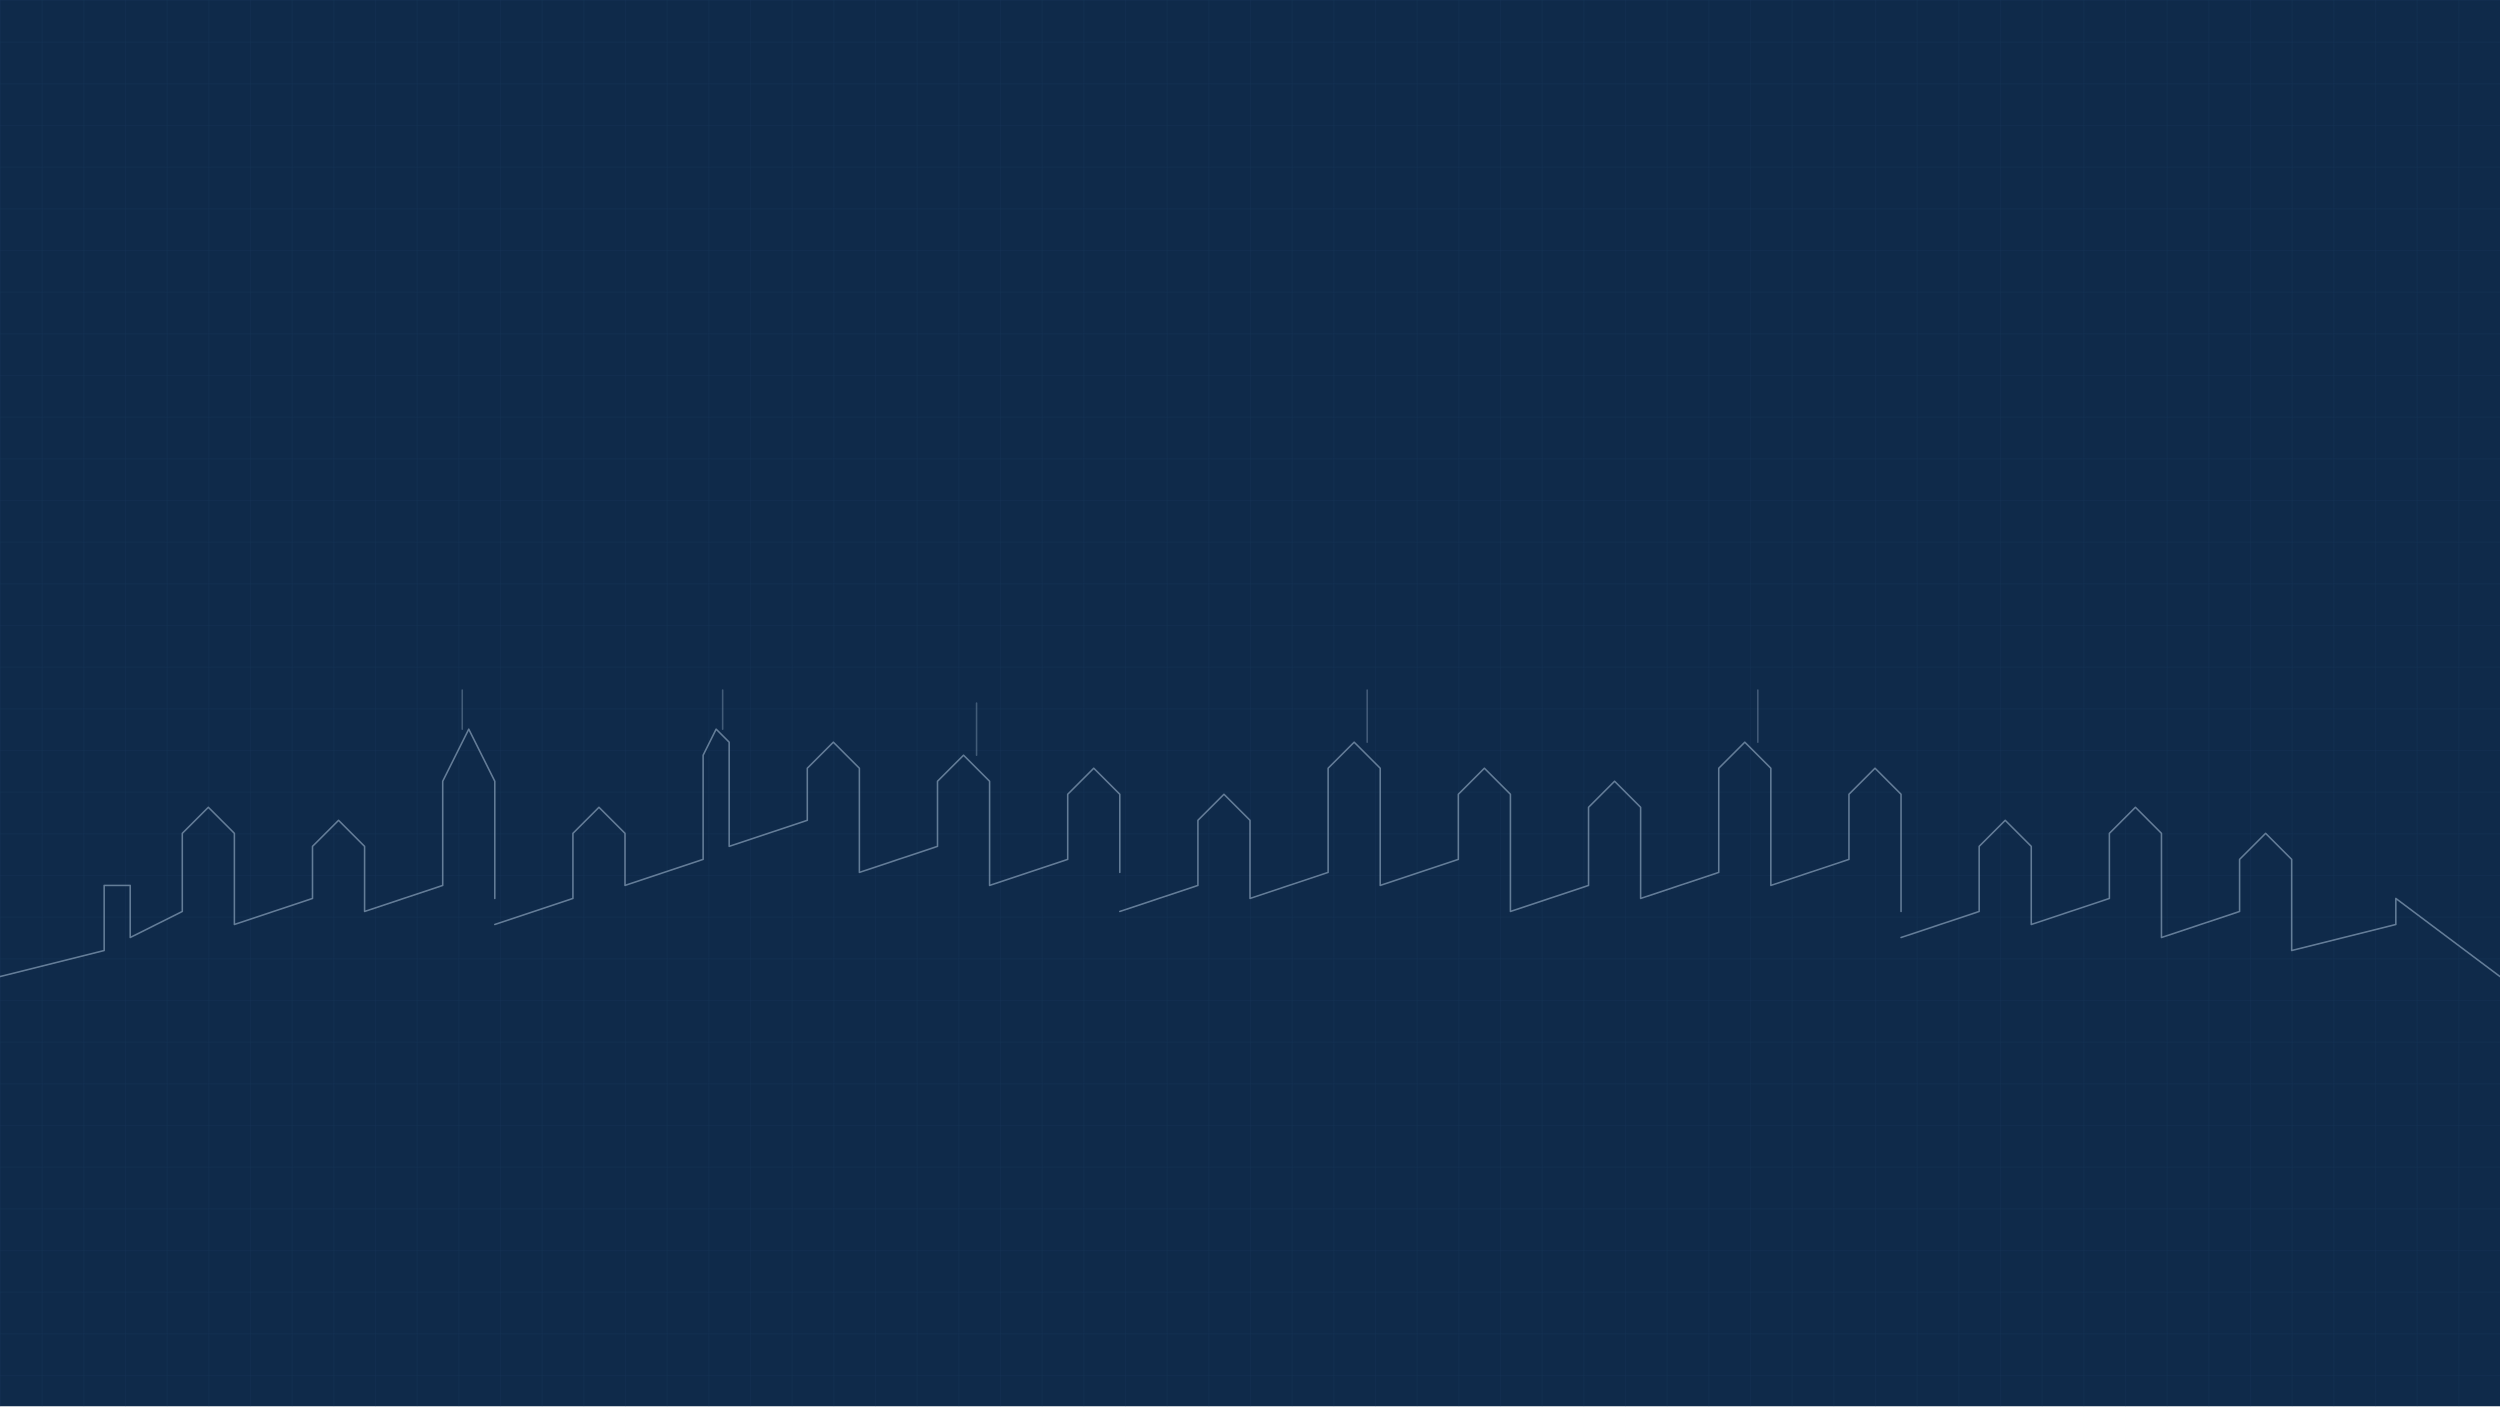
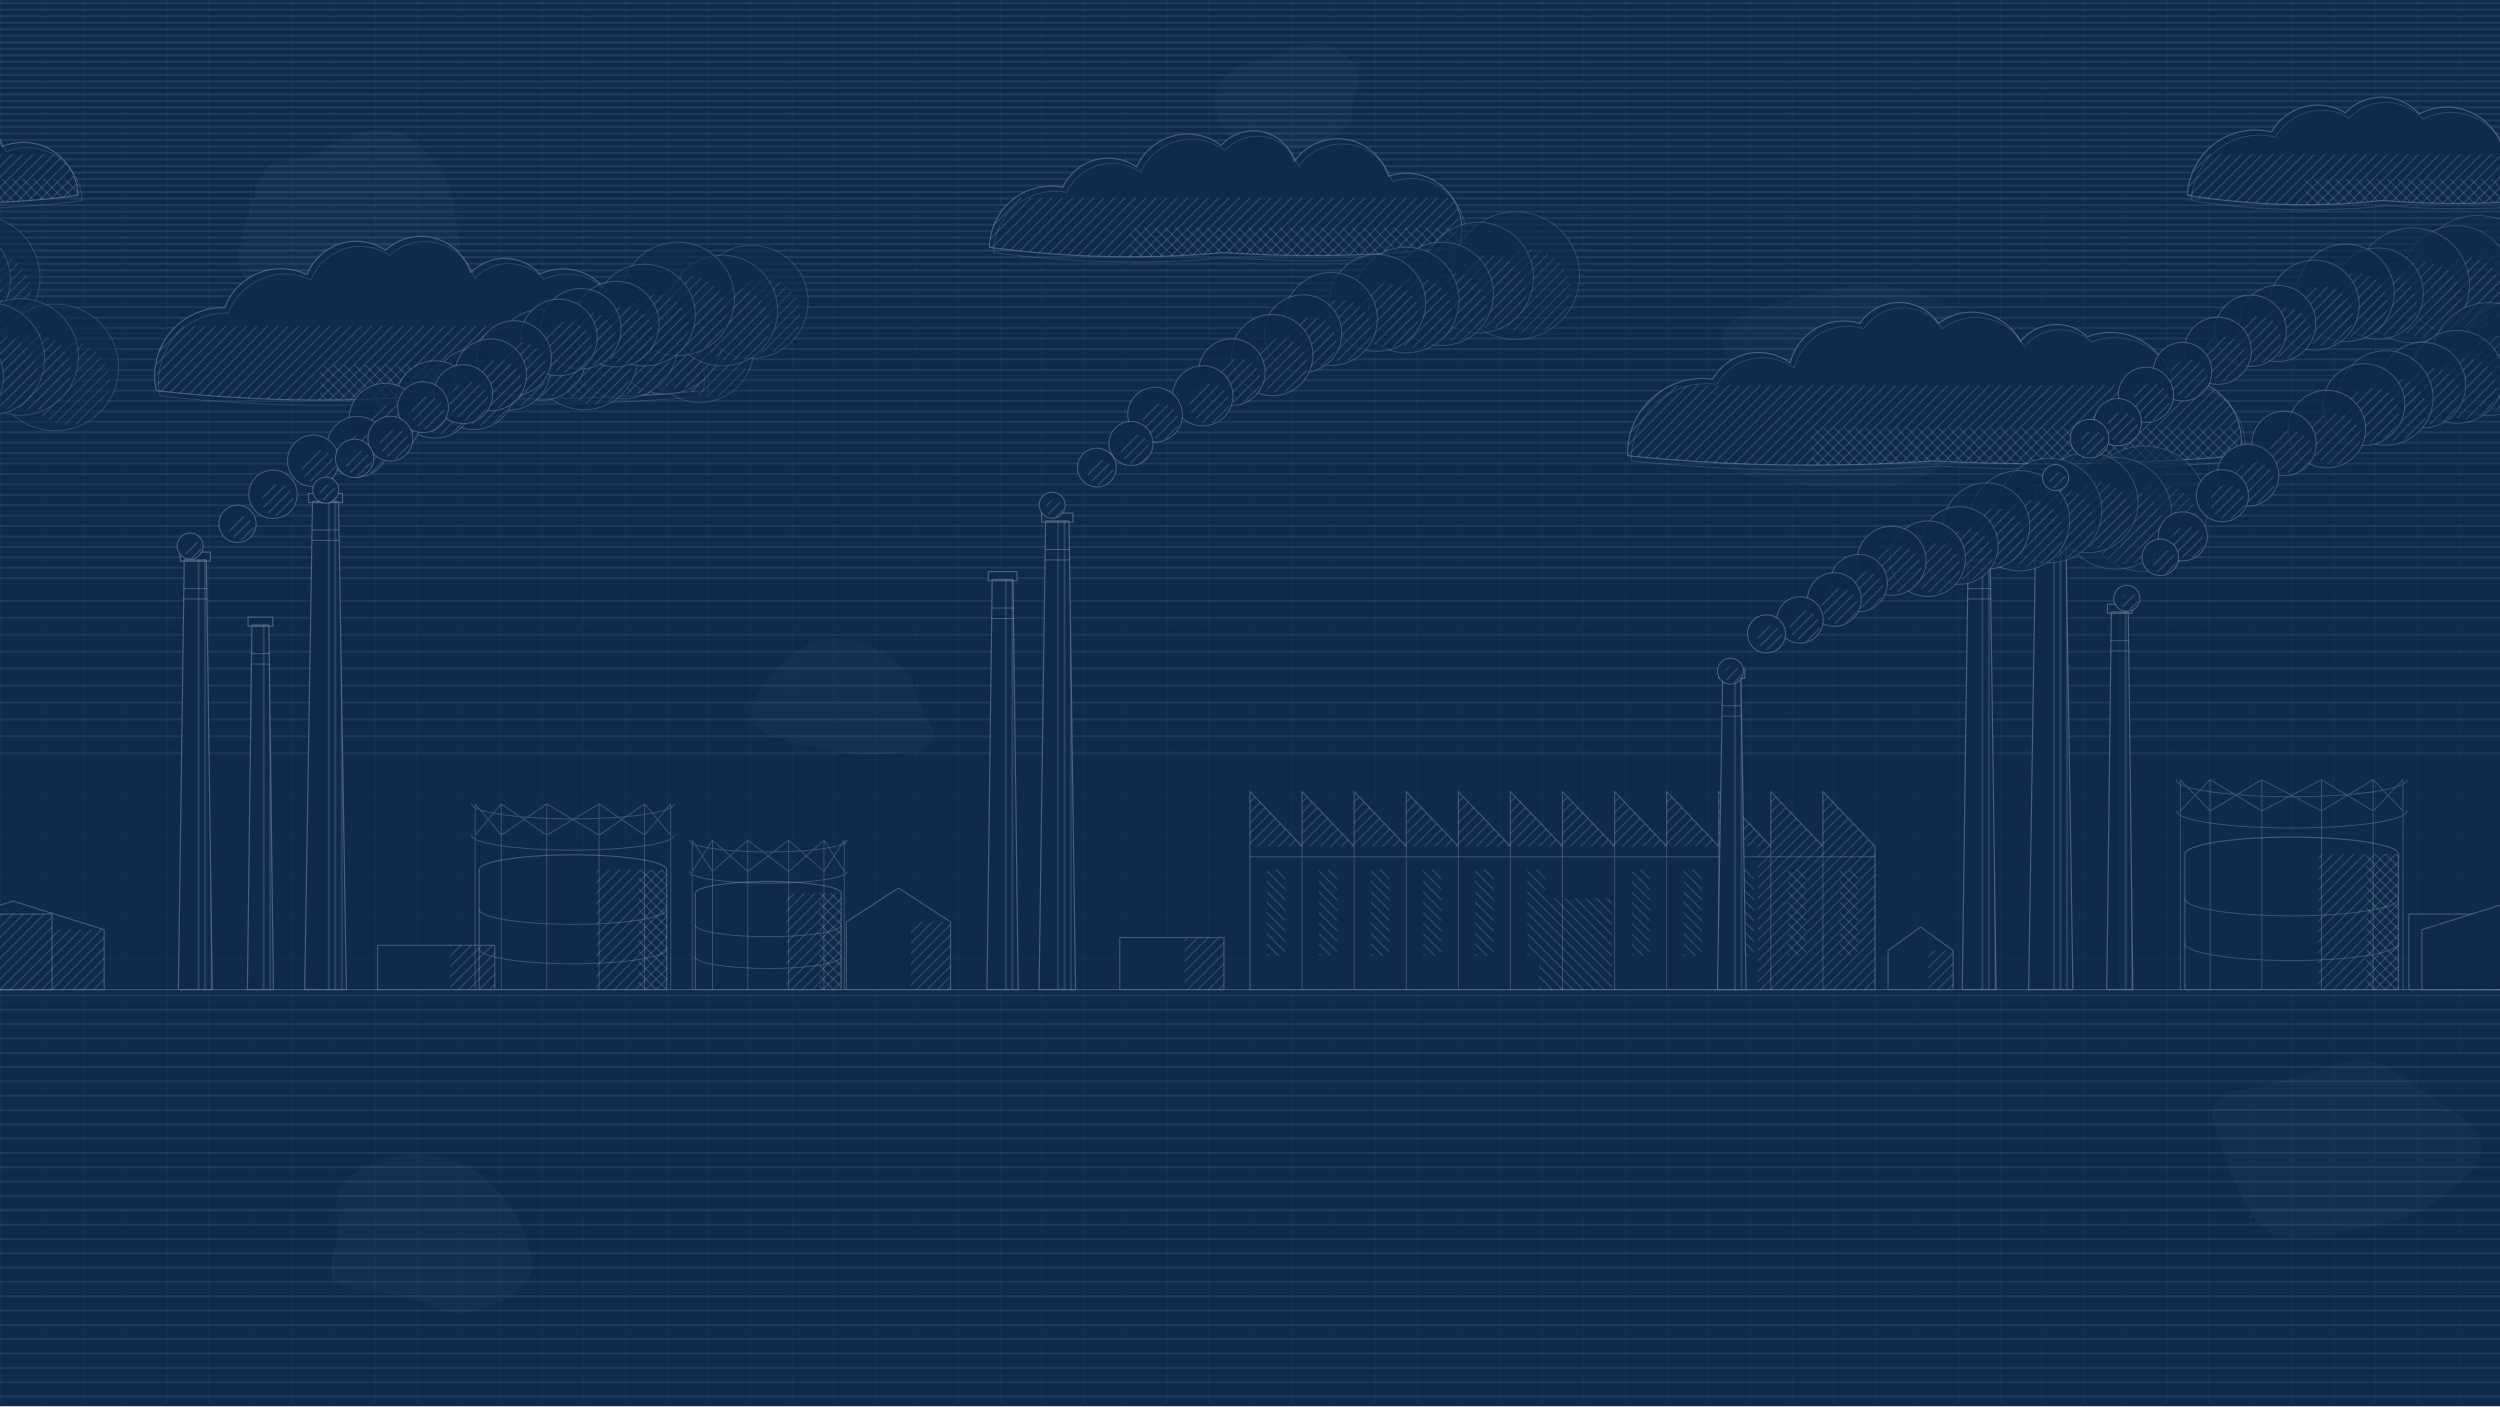
- <svg xmlns="http://www.w3.org/2000/svg" width="1920" height="1080" viewBox="0 0 1920 1080">
+ <svg xmlns="http://www.w3.org/2000/svg" width="1920" height="1080" viewBox="0 0 1920 1080" stroke-linecap="round" stroke-linejoin="round">
  <defs>
-     <pattern id="hatch-el-far" width="8" height="8" patternUnits="userSpaceOnUse" patternTransform="rotate(45)">
-       <line x1="0" y1="0" x2="0" y2="8" stroke="#9DB4CC" stroke-width="0.6" opacity="0.5" />
-     </pattern>
+     <pattern id="fgrid" width="32" height="32" patternUnits="userSpaceOnUse">
+       <path d="M32,0 L0,0 L0,32" fill="none" stroke="#1C3F66" stroke-width="1" />
+     </pattern>
+     <pattern id="fs1" width="8" height="5" patternUnits="userSpaceOnUse">
+       <path d="M-1,2.5 L9,2.5" stroke="#9DB4CC" stroke-width="0.75" fill="none" stroke-linecap="round" />
+     </pattern>
+     <pattern id="fs2" width="8" height="8" patternUnits="userSpaceOnUse">
+       <path d="M-1,4 L9,4" stroke="#9DB4CC" stroke-width="0.75" fill="none" stroke-linecap="round" />
+     </pattern>
+     <pattern id="fs3" width="8" height="13" patternUnits="userSpaceOnUse">
+       <path d="M-1,6.5 L9,6.5" stroke="#9DB4CC" stroke-width="0.75" fill="none" stroke-linecap="round" />
+     </pattern>
+     <pattern id="fd" width="8" height="8" patternUnits="userSpaceOnUse">
+       <path d="M-12,12 L4,-4 M-4,12 L12,-4 M4,12 L20,-4" stroke="#9DB4CC" stroke-width="0.75" fill="none" stroke-linecap="round" />
+     </pattern>
+     <pattern id="fb" width="8" height="8" patternUnits="userSpaceOnUse">
+       <path d="M-12,-4 L4,12 M-4,-4 L12,12 M4,-4 L20,12" stroke="#9DB4CC" stroke-width="0.75" fill="none" stroke-linecap="round" />
+     </pattern>
+     <pattern id="fdd" width="5" height="5" patternUnits="userSpaceOnUse">
+       <path d="M-7.5,7.5 L2.5,-2.5 M-2.5,7.5 L7.5,-2.5 M2.5,7.5 L12.5,-2.5" stroke="#9DB4CC" stroke-width="0.75" fill="none" stroke-linecap="round" />
+     </pattern>
+     <pattern id="fv" width="5" height="8" patternUnits="userSpaceOnUse">
+       <path d="M2.5,-1 L2.5,9" stroke="#9DB4CC" stroke-width="0.75" fill="none" stroke-linecap="round" />
+     </pattern>
+     <pattern id="fgr" width="16" height="11" patternUnits="userSpaceOnUse">
+       <path d="M-1,5.5 L17,5.5" stroke="#9DB4CC" stroke-width="0.75" fill="none" stroke-linecap="round" />
+     </pattern>
+     <path id="cl0" d="M120,300 A52.4,52.4 0 0 1 172.6,236.3 A46.1,46.1 0 0 1 235.8,211 A40.5,40.5 0 0 1 296.1,192.2 A40.1,40.1 0 0 1 361.5,209.4 A36.6,36.6 0 0 1 414.8,210.5 A40.8,40.8 0 0 1 473.1,249.8 A46.2,46.2 0 0 1 540,300 Q435,310 330,304 Q225,312 120,300 Z" />
+     <clipPath id="clp0">
+       <use href="#cl0" />
+     </clipPath>
+     <path id="cl1" d="M760,190 A47.3,47.3 0 0 1 816.3,143.8 A38.4,38.4 0 0 1 873,128.3 A42.7,42.7 0 0 1 937.9,111.7 A32.9,32.9 0 0 1 994.1,124 A40.6,40.6 0 0 1 1066.3,135.4 A42.4,42.4 0 0 1 1120,190 Q1030,200 940,194 Q850,202 760,190 Z" />
+     <clipPath id="clp1">
+       <use href="#cl1" />
+     </clipPath>
+     <path id="cl2" d="M1250,350 A57.6,57.6 0 0 1 1315.3,291.2 A40.7,40.7 0 0 1 1374.9,278.8 A42.3,42.3 0 0 1 1428.4,248.4 A36.3,36.3 0 0 1 1488.7,248.5 A42.1,42.1 0 0 1 1551.7,262.3 A35.4,35.4 0 0 1 1603.2,258.6 A48.9,48.9 0 0 1 1667.7,290.5 A48.5,48.5 0 0 1 1720,350 Q1602.5,360 1485,354 Q1367.5,362 1250,350 Z" />
+     <clipPath id="clp2">
+       <use href="#cl2" />
+     </clipPath>
+     <path id="cl3" d="M1680,150 A52.3,52.3 0 0 1 1744.6,101.3 A40.8,40.8 0 0 1 1801.2,86.6 A38.8,38.8 0 0 1 1858.1,87.5 A45.1,45.1 0 0 1 1921.7,112.6 A42.1,42.1 0 0 1 1980,150 Q1905,160 1830,154 Q1755,162 1680,150 Z" />
+     <clipPath id="clp3">
+       <use href="#cl3" />
+     </clipPath>
  </defs>
  <rect width="1920" height="1080" fill="#0F2A4A" />
-   <rect width="1920" height="1080" fill="url(#grid-el-far)" opacity="0.5">
-     <defs>
-       <pattern id="grid-el-far" width="32" height="32" patternUnits="userSpaceOnUse">
-         <path d="M 32 0 L 0 0 L 0 32" fill="none" stroke="#1C3F66" stroke-width="0.5" />
-       </pattern>
-     </defs>
-   </rect>
-   <g stroke="#9DB4CC" fill="none" opacity="0.6" stroke-width="1.2" stroke-linecap="round" stroke-linejoin="round">
-     <path d="M 0 750 L 80 730 L 80 680 L 100 680 L 100 720              L 140 700 L 140 640 L 160 620 L 180 640 L 180 710              L 240 690 L 240 650 L 260 630 L 280 650 L 280 700              L 340 680 L 340 600 L 350 580 L 360 560 L 370 580              L 380 600 L 380 690" />
-     <path d="M 380 710 L 440 690 L 440 640 L 460 620 L 480 640 L 480 680              L 540 660 L 540 580 L 550 560 L 560 570 L 560 650              L 620 630 L 620 590 L 640 570 L 660 590 L 660 670              L 720 650 L 720 600 L 740 580 L 760 600 L 760 680              L 820 660 L 820 610 L 840 590 L 860 610 L 860 670" />
-     <path d="M 860 700 L 920 680 L 920 630 L 940 610 L 960 630 L 960 690              L 1020 670 L 1020 590 L 1040 570 L 1060 590 L 1060 680              L 1120 660 L 1120 610 L 1140 590 L 1160 610 L 1160 700              L 1220 680 L 1220 620 L 1240 600 L 1260 620 L 1260 690              L 1320 670 L 1320 590 L 1340 570 L 1360 590 L 1360 680              L 1420 660 L 1420 610 L 1440 590 L 1460 610 L 1460 700" />
-     <path d="M 1460 720 L 1520 700 L 1520 650 L 1540 630 L 1560 650              L 1560 710 L 1620 690 L 1620 640 L 1640 620 L 1660 640              L 1660 720 L 1720 700 L 1720 660 L 1740 640 L 1760 660              L 1760 730 L 1840 710 L 1840 690 L 1920 750" />
-     <line x1="355" y1="560" x2="355" y2="530" opacity="0.6" />
-     <line x1="555" y1="560" x2="555" y2="530" opacity="0.6" />
-     <line x1="750" y1="580" x2="750" y2="540" opacity="0.6" />
-     <line x1="1050" y1="570" x2="1050" y2="530" opacity="0.6" />
-     <line x1="1350" y1="570" x2="1350" y2="530" opacity="0.6" />
+   <rect width="1920" height="1080" fill="url(#fgrid)" opacity="0.45" />
+   <g id="T">
+     <path d="M346.7,149.5 Q350.9,170 352.7,188.8 Q354.5,207.7 321.8,221.6 Q289,235.4 262.7,234.1 Q236.5,232.7 207.5,223.9 Q178.6,215.1 183.7,192.6 Q188.8,170 195.7,147.3 Q202.6,124.5 215.2,124.5 Q227.8,124.5 262.5,107.6 Q297.1,90.7 319.8,109.8 Q342.5,128.9 346.7,149.5 Z M1042.6,66.3 Q1037.5,80 1038.2,89.1 Q1038.9,98.1 1022,105.9 Q1005,113.6 990.9,116.2 Q976.7,118.8 960.1,114.1 Q943.5,109.4 936.7,94.7 Q929.8,80 935.9,66.6 Q941.9,53.2 957,49.4 Q972.1,45.6 992.9,37.2 Q1013.8,28.8 1030.8,40.7 Q1047.8,52.5 1042.6,66.3 Z M1539.1,278.8 Q1536.1,300 1525.2,318.3 Q1514.3,336.6 1493.4,355.6 Q1472.5,374.6 1429.1,374.3 Q1385.7,373.9 1346.8,366.4 Q1307.8,359 1326.9,329.5 Q1346,300 1328.2,276 Q1310.5,251.9 1346.7,238.7 Q1382.8,225.6 1420.2,220.2 Q1457.5,214.7 1499.8,236.2 Q1542,257.7 1539.1,278.8 Z M701.6,527.1 Q704.7,540 714.6,557.1 Q724.4,574.2 695.9,577.6 Q667.3,580.9 650.1,578.3 Q632.9,575.6 607.1,569.9 Q581.3,564.1 578.3,552 Q575.2,540 588.7,523.1 Q602.2,506.2 617.4,497 Q632.5,487.8 649.9,491 Q667.3,494.1 682.9,504.2 Q698.6,514.3 701.6,527.1 Z M1890.2,857.8 Q1920.3,880 1891.6,905.7 Q1863,931.5 1839.6,937.6 Q1816.2,943.7 1784,948.6 Q1751.9,953.6 1739.4,943.8 Q1726.9,934 1716,907 Q1705.2,880 1699.7,861.1 Q1694.2,842.3 1728.3,835.7 Q1762.3,829.1 1788.1,819 Q1813.9,808.8 1837,822.2 Q1860,835.5 1890.2,857.8 Z M398.5,937.3 Q404.7,950 408.8,966.5 Q413,982.9 384.5,999.1 Q356,1015.3 332.9,1004.1 Q309.7,992.8 279.3,991.1 Q249,989.4 255.1,969.7 Q261.1,950 258.3,929.1 Q255.5,908.2 282.5,895.1 Q309.5,882 335,887.5 Q360.6,893 376.4,908.7 Q392.3,924.5 398.5,937.3 Z" fill="#1C3F66" opacity="0.3" />
+     <rect y="0" width="1920" height="230" fill="url(#fs1)" opacity="0.24" />
+     <rect y="230" width="1920" height="220" fill="url(#fs2)" opacity="0.22" />
+     <rect y="450" width="1920" height="130" fill="url(#fs3)" opacity="0.2" />
+     <use href="#cl0" fill="#0F2A4A" stroke="#9DB4CC" stroke-opacity="0.38" stroke-width="0.9" />
+     <use href="#cl0" fill="none" stroke="#9DB4CC" stroke-opacity="0.2" stroke-width="0.75" transform="translate(3,4)" />
+     <rect x="120" y="250.5" width="420" height="63.5" fill="url(#fd)" opacity="0.3" clip-path="url(#clp0)" />
+     <rect x="246" y="280.2" width="294" height="33.8" fill="url(#fb)" opacity="0.26" clip-path="url(#clp0)" />
+     <use href="#cl1" fill="#0F2A4A" stroke="#9DB4CC" stroke-opacity="0.38" stroke-width="0.9" />
+     <use href="#cl1" fill="none" stroke="#9DB4CC" stroke-opacity="0.2" stroke-width="0.75" transform="translate(3,4)" />
+     <rect x="760" y="151.8" width="360" height="52.2" fill="url(#fd)" opacity="0.3" clip-path="url(#clp1)" />
+     <rect x="868" y="174.7" width="252" height="29.3" fill="url(#fb)" opacity="0.26" clip-path="url(#clp1)" />
+     <use href="#cl2" fill="#0F2A4A" stroke="#9DB4CC" stroke-opacity="0.38" stroke-width="0.9" />
+     <use href="#cl2" fill="none" stroke="#9DB4CC" stroke-opacity="0.2" stroke-width="0.75" transform="translate(3,4)" />
+     <rect x="1250" y="296" width="470" height="68" fill="url(#fd)" opacity="0.3" clip-path="url(#clp2)" />
+     <rect x="1391" y="328.4" width="329" height="35.6" fill="url(#fb)" opacity="0.26" clip-path="url(#clp2)" />
+     <use href="#cl3" fill="#0F2A4A" stroke="#9DB4CC" stroke-opacity="0.38" stroke-width="0.9" />
+     <use href="#cl3" fill="none" stroke="#9DB4CC" stroke-opacity="0.2" stroke-width="0.75" transform="translate(3,4)" />
+     <rect x="1680" y="118.5" width="300" height="45.5" fill="url(#fd)" opacity="0.3" clip-path="url(#clp3)" />
+     <rect x="1770" y="137.4" width="210" height="26.6" fill="url(#fb)" opacity="0.26" clip-path="url(#clp3)" />
+     <rect y="760" width="1920" height="320" fill="url(#fgr)" opacity="0.22" />
+     <path d="M-10,760 L1930,760" stroke="#9DB4CC" stroke-opacity="0.3" stroke-width="0.9" fill="none" />
+     <path d="M-60,760 L-60,714 L10,692 L80,714 L80,760 Z M290,760 L290,726 L380,726 L380,730 L380,760 Z M650,760 L650,708 L690,682 L730,708 L730,760 Z M860,760 L860,720 L940,720 L940,724 L940,760 Z M1450,760 L1450,730 L1475,712 L1500,730 L1500,760 Z M1850,760 L1850,702 L1960,702 L1960,706 L1960,760 Z M960,760 L960,650 L960,608 L1000,650 L1000,608 L1040,650 L1040,608 L1080,650 L1080,608 L1120,650 L1120,608 L1160,650 L1160,608 L1200,650 L1200,608 L1240,650 L1240,608 L1280,650 L1280,608 L1320,650 L1320,608 L1360,650 L1360,608 L1400,650 L1400,608 L1440,650 L1440,760 Z M368,760 L368,668 A72,11.5 0 0 1 512,668 L512,760 Z M534,760 L534,686 A56,9 0 0 1 646,686 L646,760 Z M1678,760 L1678,656 A82,13.1 0 0 1 1842,656 L1842,760 Z" fill="#0F2A4A" stroke="#9DB4CC" stroke-opacity="0.34" stroke-width="0.9" />
+     <path d="M26.8,714 L80,714 L80,760 L26.8,760 Z M345.8,726 L380,726 L380,760 L345.8,760 Z M699.6,708 L730,708 L730,760 L699.6,760 Z M909.6,720 L940,720 L940,760 L909.6,760 Z M1481,730 L1500,730 L1500,760 L1481,760 Z M1918.2,702 L1960,702 L1960,760 L1918.2,760 Z M960,608 L1000,650 L960,650 Z M1000,608 L1040,650 L1000,650 Z M1040,608 L1080,650 L1040,650 Z M1080,608 L1120,650 L1080,650 Z M1120,608 L1160,650 L1120,650 Z M1160,608 L1200,650 L1160,650 Z M1200,608 L1240,650 L1200,650 Z M1240,608 L1280,650 L1240,650 Z M1280,608 L1320,650 L1280,650 Z M1320,608 L1360,650 L1320,650 Z M1360,608 L1400,650 L1360,650 Z M1400,608 L1440,650 L1400,650 Z M1350,650 L1440,650 L1440,760 L1350,760 Z M458,668 L512,668 L512,760 L458,760 Z M604,686 L646,686 L646,760 L604,760 Z M1780.5,656 L1842,656 L1842,760 L1780.5,760 Z" fill="url(#fd)" opacity="0.3" />
+     <path d="M973,668 L987,668 L987,734 L973,734 Z M1013,668 L1027,668 L1027,734 L1013,734 Z M1053,668 L1067,668 L1067,734 L1053,734 Z M1093,668 L1107,668 L1107,734 L1093,734 Z M1133,668 L1147,668 L1147,734 L1133,734 Z M1173,668 L1187,668 L1187,734 L1173,734 Z M1253,668 L1267,668 L1267,734 L1253,734 Z M1293,668 L1307,668 L1307,734 L1293,734 Z M1333,668 L1347,668 L1347,734 L1333,734 Z M1373,668 L1387,668 L1387,734 L1373,734 Z M1413,668 L1427,668 L1427,734 L1413,734 Z M1182,690 L1238,690 L1238,760 L1182,760 Z M490.4,668 L512,668 L512,760 L490.4,760 Z M629.2,686 L646,686 L646,760 L629.2,760 Z M1817.4,656 L1842,656 L1842,760 L1817.4,760 Z" fill="url(#fb)" opacity="0.3" />
+     <path d="M1000,650 L1000,760 M1040,650 L1040,760 M1080,650 L1080,760 M1120,650 L1120,760 M1160,650 L1160,760 M1200,650 L1200,760 M1240,650 L1240,760 M1280,650 L1280,760 M1320,650 L1320,760 M1360,650 L1360,760 M1400,650 L1400,760 M960,658 L1440,658 M368,698.4 A72,11.5 0 0 0 512,698.4 M368,728.7 A72,11.5 0 0 0 512,728.7 M515.1,617.4 L515.1,760 M495,617.4 L495,760 M460.1,617.4 L460.1,760 M419.9,617.4 L419.9,760 M385,617.4 L385,760 M364.9,617.4 L364.9,760 M362.2,617.4 A77.8,11.5 0 0 0 517.8,617.4 M362.2,641.4 A77.8,11.5 0 0 0 517.8,641.4 M515.1,617.4 L495,641.4 M495,617.4 L515.1,641.4 M495,617.4 L460.1,641.4 M460.1,617.4 L495,641.4 M460.1,617.4 L419.9,641.4 M419.9,617.4 L460.1,641.4 M419.9,617.4 L385,641.4 M385,617.4 L419.9,641.4 M385,617.4 L364.9,641.4 M364.9,617.4 L385,641.4 M534,710.4 A56,9 0 0 0 646,710.4 M534,734.8 A56,9 0 0 0 646,734.8 M648.4,645.3 L648.4,760 M632.8,645.3 L632.8,760 M605.7,645.3 L605.7,760 M574.3,645.3 L574.3,760 M547.2,645.3 L547.2,760 M531.6,645.3 L531.6,760 M529.5,645.3 A60.5,9 0 0 0 650.5,645.3 M529.5,669.3 A60.5,9 0 0 0 650.5,669.3 M648.4,645.3 L632.8,669.3 M632.8,645.3 L648.4,669.3 M632.8,645.3 L605.7,669.3 M605.7,645.3 L632.8,669.3 M605.7,645.3 L574.3,669.3 M574.3,645.3 L605.7,669.3 M574.3,645.3 L547.2,669.3 M547.2,645.3 L574.3,669.3 M547.2,645.3 L531.6,669.3 M531.6,645.3 L547.2,669.3 M1678,690.3 A82,13.1 0 0 0 1842,690.3 M1678,724.6 A82,13.1 0 0 0 1842,724.6 M1845.5,598.8 L1845.5,760 M1822.6,598.8 L1822.6,760 M1782.9,598.8 L1782.9,760 M1737.1,598.8 L1737.1,760 M1697.4,598.8 L1697.4,760 M1674.5,598.8 L1674.5,760 M1671.4,598.8 A88.6,13.1 0 0 0 1848.6,598.8 M1671.4,622.8 A88.6,13.1 0 0 0 1848.6,622.8 M1845.5,598.8 L1822.6,622.8 M1822.6,598.8 L1845.5,622.8 M1822.6,598.8 L1782.9,622.8 M1782.9,598.8 L1822.6,622.8 M1782.9,598.8 L1737.1,622.8 M1737.1,598.8 L1782.9,622.8 M1737.1,598.8 L1697.4,622.8 M1697.4,598.8 L1737.1,622.8 M1697.4,598.8 L1674.5,622.8 M1674.5,598.8 L1697.4,622.8" fill="none" stroke="#9DB4CC" stroke-opacity="0.3" stroke-width="0.75" />
+     <path d="M137,760 L141.5,430 L158.5,430 L163,760 Z M138.5,424 L161.5,424 L161.5,431 L138.5,431 Z M190,760 L193.5,480 L206.5,480 L210,760 Z M190.5,474 L209.5,474 L209.5,481 L190.5,481 Z M234,760 L240,385 L260,385 L266,760 Z M237,379 L263,379 L263,386 L237,386 Z M758,760 L762,445 L778,445 L782,760 Z M759,439 L781,439 L781,446 L759,446 Z M798,760 L803,400 L821,400 L826,760 Z M800,394 L824,394 L824,401 L800,401 Z M1319,760 L1323,520 L1337,520 L1341,760 Z M1320,514 L1340,514 L1340,521 L1320,521 Z M1507,760 L1511.5,430 L1528.5,430 L1533,760 Z M1508.5,424 L1531.5,424 L1531.5,431 L1508.5,431 Z M1558,760 L1564,372 L1586,372 L1592,760 Z M1561,366 L1589,366 L1589,373 L1561,373 Z M1618,760 L1621.5,470 L1634.5,470 L1638,760 Z M1618.5,464 L1637.5,464 L1637.5,471 L1618.5,471 Z" fill="#0F2A4A" stroke="#9DB4CC" stroke-opacity="0.4" stroke-width="0.9" />
+     <path d="M150,760 L150,430 L158.5,430 L163,760 Z M200,760 L200,480 L206.5,480 L210,760 Z M250,760 L250,385 L260,385 L266,760 Z M770,760 L770,445 L778,445 L782,760 Z M812,760 L812,400 L821,400 L826,760 Z M1330,760 L1330,520 L1337,520 L1341,760 Z M1520,760 L1520,430 L1528.5,430 L1533,760 Z M1575,760 L1575,372 L1586,372 L1592,760 Z M1628,760 L1628,470 L1634.5,470 L1638,760 Z" fill="url(#fv)" opacity="0.38" />
+     <path d="M141.2,452 L158.8,452 M141.1,460 L158.9,460 M193.2,502 L206.8,502 M193.1,510 L206.9,510 M239.6,407 L260.4,407 M239.5,415 L260.5,415 M761.7,467 L778.3,467 M761.6,475 L778.4,475 M802.7,422 L821.3,422 M802.6,430 L821.4,430 M1322.6,542 L1337.4,542 M1322.5,550 L1337.5,550 M1511.2,452 L1528.8,452 M1511.1,460 L1528.9,460 M1563.7,394 L1586.3,394 M1563.5,402 L1586.5,402 M1621.2,492 L1634.8,492 M1621.1,500 L1634.9,500" fill="none" stroke="#9DB4CC" stroke-opacity="0.35" stroke-width="0.75" />
+     <circle cx="537.5" cy="267.6" r="41.4" fill="#0F2A4A" fill-opacity="0.6" stroke="#9DB4CC" stroke-opacity="0.22" stroke-width="0.8" />
+     <circle cx="545.8" cy="277.9" r="27.3" fill="url(#fd)" opacity="0.22" />
+     <circle cx="511.3" cy="258.8" r="43.8" fill="#0F2A4A" fill-opacity="0.6" stroke="#9DB4CC" stroke-opacity="0.23" stroke-width="0.8" />
+     <circle cx="520.1" cy="269.8" r="28.9" fill="url(#fd)" opacity="0.23" />
+     <circle cx="478.3" cy="264" r="42.3" fill="#0F2A4A" fill-opacity="0.6" stroke="#9DB4CC" stroke-opacity="0.25" stroke-width="0.8" />
+     <circle cx="486.7" cy="274.6" r="27.9" fill="url(#fd)" opacity="0.24" />
+     <circle cx="448.6" cy="273.2" r="41.5" fill="#0F2A4A" fill-opacity="0.7" stroke="#9DB4CC" stroke-opacity="0.26" stroke-width="0.8" />
+     <circle cx="456.9" cy="283.6" r="27.4" fill="url(#fd)" opacity="0.25" />
+     <circle cx="415.8" cy="272.5" r="34.8" fill="#0F2A4A" fill-opacity="0.7" stroke="#9DB4CC" stroke-opacity="0.28" stroke-width="0.8" />
+     <circle cx="422.8" cy="281.2" r="23" fill="url(#fd)" opacity="0.26" />
+     <circle cx="391" cy="283.1" r="31.8" fill="#0F2A4A" fill-opacity="0.7" stroke="#9DB4CC" stroke-opacity="0.29" stroke-width="0.8" />
+     <circle cx="397.4" cy="291" r="21" fill="url(#fd)" opacity="0.27" />
+     <circle cx="363.9" cy="298.8" r="31.1" fill="#0F2A4A" fill-opacity="0.8" stroke="#9DB4CC" stroke-opacity="0.30" stroke-width="0.8" />
+     <circle cx="370.1" cy="306.5" r="20.5" fill="url(#fd)" opacity="0.28" />
+     <circle cx="333.9" cy="306.8" r="29.7" fill="#0F2A4A" fill-opacity="0.8" stroke="#9DB4CC" stroke-opacity="0.32" stroke-width="0.8" />
+     <circle cx="339.8" cy="314.2" r="19.6" fill="url(#fd)" opacity="0.28" />
+     <circle cx="295.7" cy="322" r="27.6" fill="#0F2A4A" fill-opacity="0.8" stroke="#9DB4CC" stroke-opacity="0.33" stroke-width="0.8" />
+     <circle cx="301.2" cy="328.9" r="18.2" fill="url(#fd)" opacity="0.29" />
+     <circle cx="274.4" cy="343.1" r="23.3" fill="#0F2A4A" fill-opacity="0.9" stroke="#9DB4CC" stroke-opacity="0.34" stroke-width="0.8" />
+     <circle cx="279.1" cy="348.9" r="15.4" fill="url(#fd)" opacity="0.30" />
+     <circle cx="240.6" cy="353.9" r="19.8" fill="#0F2A4A" fill-opacity="0.9" stroke="#9DB4CC" stroke-opacity="0.36" stroke-width="0.8" />
+     <circle cx="244.6" cy="358.9" r="13.1" fill="url(#fd)" opacity="0.31" />
+     <circle cx="209.7" cy="379.6" r="18.6" fill="#0F2A4A" fill-opacity="0.9" stroke="#9DB4CC" stroke-opacity="0.37" stroke-width="0.8" />
+     <circle cx="213.4" cy="384.2" r="12.2" fill="url(#fd)" opacity="0.32" />
+     <circle cx="182.4" cy="402.3" r="14.3" fill="#0F2A4A" fill-opacity="1" stroke="#9DB4CC" stroke-opacity="0.39" stroke-width="0.8" />
+     <circle cx="185.2" cy="405.8" r="9.4" fill="url(#fd)" opacity="0.33" />
+     <circle cx="146" cy="419.4" r="10" fill="#0F2A4A" fill-opacity="1" stroke="#9DB4CC" stroke-opacity="0.40" stroke-width="0.8" />
+     <circle cx="148" cy="421.9" r="6.6" fill="url(#fd)" opacity="0.34" />
+     <circle cx="577.2" cy="231.8" r="43.4" fill="#0F2A4A" fill-opacity="0.6" stroke="#9DB4CC" stroke-opacity="0.22" stroke-width="0.8" />
+     <circle cx="585.9" cy="242.7" r="28.7" fill="url(#fd)" opacity="0.22" />
+     <circle cx="554.7" cy="238.5" r="42.5" fill="#0F2A4A" fill-opacity="0.6" stroke="#9DB4CC" stroke-opacity="0.23" stroke-width="0.8" />
+     <circle cx="563.2" cy="249.1" r="28.1" fill="url(#fd)" opacity="0.23" />
+     <circle cx="520.5" cy="229.6" r="43.6" fill="#0F2A4A" fill-opacity="0.6" stroke="#9DB4CC" stroke-opacity="0.25" stroke-width="0.8" />
+     <circle cx="529.2" cy="240.6" r="28.8" fill="url(#fd)" opacity="0.24" />
+     <circle cx="495" cy="242" r="39" fill="#0F2A4A" fill-opacity="0.7" stroke="#9DB4CC" stroke-opacity="0.26" stroke-width="0.8" />
+     <circle cx="502.8" cy="251.7" r="25.7" fill="url(#fd)" opacity="0.25" />
+     <circle cx="473.2" cy="248.9" r="32.9" fill="#0F2A4A" fill-opacity="0.7" stroke="#9DB4CC" stroke-opacity="0.28" stroke-width="0.8" />
+     <circle cx="479.8" cy="257.2" r="21.7" fill="url(#fd)" opacity="0.26" />
+     <circle cx="446.1" cy="252.5" r="30.9" fill="#0F2A4A" fill-opacity="0.7" stroke="#9DB4CC" stroke-opacity="0.29" stroke-width="0.8" />
+     <circle cx="452.2" cy="260.2" r="20.4" fill="url(#fd)" opacity="0.27" />
+     <circle cx="429.3" cy="259.2" r="29.4" fill="#0F2A4A" fill-opacity="0.8" stroke="#9DB4CC" stroke-opacity="0.30" stroke-width="0.8" />
+     <circle cx="435.2" cy="266.6" r="19.4" fill="url(#fd)" opacity="0.28" />
+     <circle cx="394.9" cy="274.9" r="28.6" fill="#0F2A4A" fill-opacity="0.8" stroke="#9DB4CC" stroke-opacity="0.32" stroke-width="0.8" />
+     <circle cx="400.6" cy="282.1" r="18.9" fill="url(#fd)" opacity="0.28" />
+     <circle cx="376.8" cy="287.9" r="27.6" fill="#0F2A4A" fill-opacity="0.8" stroke="#9DB4CC" stroke-opacity="0.33" stroke-width="0.8" />
+     <circle cx="382.4" cy="294.8" r="18.2" fill="url(#fd)" opacity="0.29" />
+     <circle cx="355.7" cy="302.7" r="22.6" fill="#0F2A4A" fill-opacity="0.9" stroke="#9DB4CC" stroke-opacity="0.34" stroke-width="0.8" />
+     <circle cx="360.2" cy="308.3" r="14.9" fill="url(#fd)" opacity="0.30" />
+     <circle cx="324.9" cy="312.7" r="19.5" fill="#0F2A4A" fill-opacity="0.9" stroke="#9DB4CC" stroke-opacity="0.36" stroke-width="0.8" />
+     <circle cx="328.8" cy="317.6" r="12.9" fill="url(#fd)" opacity="0.31" />
+     <circle cx="299.8" cy="336.9" r="17.2" fill="#0F2A4A" fill-opacity="0.9" stroke="#9DB4CC" stroke-opacity="0.37" stroke-width="0.8" />
+     <circle cx="303.2" cy="341.2" r="11.4" fill="url(#fd)" opacity="0.32" />
+     <circle cx="272.3" cy="352" r="14.7" fill="#0F2A4A" fill-opacity="1" stroke="#9DB4CC" stroke-opacity="0.39" stroke-width="0.8" />
+     <circle cx="275.3" cy="355.7" r="9.7" fill="url(#fd)" opacity="0.33" />
+     <circle cx="250.2" cy="376.4" r="10" fill="#0F2A4A" fill-opacity="1" stroke="#9DB4CC" stroke-opacity="0.40" stroke-width="0.8" />
+     <circle cx="252.2" cy="378.9" r="6.6" fill="url(#fd)" opacity="0.34" />
+     <circle cx="1164.1" cy="211.7" r="49" fill="#0F2A4A" fill-opacity="0.6" stroke="#9DB4CC" stroke-opacity="0.22" stroke-width="0.8" />
+     <circle cx="1173.9" cy="223.9" r="32.3" fill="url(#fd)" opacity="0.22" />
+     <circle cx="1135.2" cy="213.2" r="42.5" fill="#0F2A4A" fill-opacity="0.6" stroke="#9DB4CC" stroke-opacity="0.23" stroke-width="0.8" />
+     <circle cx="1143.7" cy="223.9" r="28.1" fill="url(#fd)" opacity="0.23" />
+     <circle cx="1107.3" cy="225.7" r="39.7" fill="#0F2A4A" fill-opacity="0.6" stroke="#9DB4CC" stroke-opacity="0.25" stroke-width="0.8" />
+     <circle cx="1115.3" cy="235.6" r="26.2" fill="url(#fd)" opacity="0.24" />
+     <circle cx="1079.9" cy="230.4" r="40.6" fill="#0F2A4A" fill-opacity="0.7" stroke="#9DB4CC" stroke-opacity="0.26" stroke-width="0.8" />
+     <circle cx="1088" cy="240.6" r="26.8" fill="url(#fd)" opacity="0.25" />
+     <circle cx="1057.7" cy="232.6" r="37.2" fill="#0F2A4A" fill-opacity="0.7" stroke="#9DB4CC" stroke-opacity="0.28" stroke-width="0.8" />
+     <circle cx="1065.1" cy="241.9" r="24.5" fill="url(#fd)" opacity="0.26" />
+     <circle cx="1022.1" cy="245" r="35.7" fill="#0F2A4A" fill-opacity="0.7" stroke="#9DB4CC" stroke-opacity="0.29" stroke-width="0.8" />
+     <circle cx="1029.3" cy="253.9" r="23.6" fill="url(#fd)" opacity="0.27" />
+     <circle cx="1000.7" cy="256.2" r="29.8" fill="#0F2A4A" fill-opacity="0.8" stroke="#9DB4CC" stroke-opacity="0.30" stroke-width="0.8" />
+     <circle cx="1006.6" cy="263.6" r="19.7" fill="url(#fd)" opacity="0.28" />
+     <circle cx="977.1" cy="272.7" r="31.2" fill="#0F2A4A" fill-opacity="0.8" stroke="#9DB4CC" stroke-opacity="0.32" stroke-width="0.8" />
+     <circle cx="983.3" cy="280.5" r="20.6" fill="url(#fd)" opacity="0.28" />
+     <circle cx="946" cy="285.8" r="25.6" fill="#0F2A4A" fill-opacity="0.8" stroke="#9DB4CC" stroke-opacity="0.33" stroke-width="0.8" />
+     <circle cx="951.1" cy="292.2" r="16.9" fill="url(#fd)" opacity="0.29" />
+     <circle cx="923.8" cy="304" r="23.1" fill="#0F2A4A" fill-opacity="0.9" stroke="#9DB4CC" stroke-opacity="0.34" stroke-width="0.8" />
+     <circle cx="928.4" cy="309.8" r="15.3" fill="url(#fd)" opacity="0.30" />
+     <circle cx="887.1" cy="318.5" r="21" fill="#0F2A4A" fill-opacity="0.9" stroke="#9DB4CC" stroke-opacity="0.36" stroke-width="0.8" />
+     <circle cx="891.3" cy="323.8" r="13.9" fill="url(#fd)" opacity="0.31" />
+     <circle cx="868.6" cy="340.6" r="16.9" fill="#0F2A4A" fill-opacity="0.9" stroke="#9DB4CC" stroke-opacity="0.37" stroke-width="0.8" />
+     <circle cx="872" cy="344.8" r="11.2" fill="url(#fd)" opacity="0.32" />
+     <circle cx="842.4" cy="359.1" r="14.9" fill="#0F2A4A" fill-opacity="1" stroke="#9DB4CC" stroke-opacity="0.39" stroke-width="0.8" />
+     <circle cx="845.4" cy="362.8" r="9.8" fill="url(#fd)" opacity="0.33" />
+     <circle cx="808.1" cy="388" r="10" fill="#0F2A4A" fill-opacity="1" stroke="#9DB4CC" stroke-opacity="0.40" stroke-width="0.8" />
+     <circle cx="810.1" cy="390.5" r="6.6" fill="url(#fd)" opacity="0.34" />
+     <circle cx="1647.1" cy="390.8" r="48.2" fill="#0F2A4A" fill-opacity="0.6" stroke="#9DB4CC" stroke-opacity="0.22" stroke-width="0.8" />
+     <circle cx="1656.7" cy="402.8" r="31.8" fill="url(#fd)" opacity="0.22" />
+     <circle cx="1624.8" cy="394.2" r="42.9" fill="#0F2A4A" fill-opacity="0.6" stroke="#9DB4CC" stroke-opacity="0.23" stroke-width="0.8" />
+     <circle cx="1633.3" cy="404.9" r="28.3" fill="url(#fd)" opacity="0.23" />
+     <circle cx="1603.5" cy="386" r="38.5" fill="#0F2A4A" fill-opacity="0.6" stroke="#9DB4CC" stroke-opacity="0.25" stroke-width="0.8" />
+     <circle cx="1611.2" cy="395.7" r="25.4" fill="url(#fd)" opacity="0.24" />
+     <circle cx="1574.1" cy="392.1" r="40.1" fill="#0F2A4A" fill-opacity="0.7" stroke="#9DB4CC" stroke-opacity="0.26" stroke-width="0.8" />
+     <circle cx="1582.1" cy="402.1" r="26.5" fill="url(#fd)" opacity="0.25" />
+     <circle cx="1551" cy="399.9" r="38.5" fill="#0F2A4A" fill-opacity="0.7" stroke="#9DB4CC" stroke-opacity="0.28" stroke-width="0.8" />
+     <circle cx="1558.7" cy="409.5" r="25.4" fill="url(#fd)" opacity="0.26" />
+     <circle cx="1525.7" cy="403.9" r="33.1" fill="#0F2A4A" fill-opacity="0.7" stroke="#9DB4CC" stroke-opacity="0.29" stroke-width="0.8" />
+     <circle cx="1532.3" cy="412.1" r="21.8" fill="url(#fd)" opacity="0.27" />
+     <circle cx="1504.8" cy="418.9" r="29.8" fill="#0F2A4A" fill-opacity="0.8" stroke="#9DB4CC" stroke-opacity="0.30" stroke-width="0.8" />
+     <circle cx="1510.7" cy="426.3" r="19.7" fill="url(#fd)" opacity="0.28" />
+     <circle cx="1480.5" cy="429.1" r="29" fill="#0F2A4A" fill-opacity="0.8" stroke="#9DB4CC" stroke-opacity="0.32" stroke-width="0.8" />
+     <circle cx="1486.3" cy="436.3" r="19.2" fill="url(#fd)" opacity="0.28" />
+     <circle cx="1452.7" cy="430.7" r="26.5" fill="#0F2A4A" fill-opacity="0.8" stroke="#9DB4CC" stroke-opacity="0.33" stroke-width="0.8" />
+     <circle cx="1458" cy="437.3" r="17.5" fill="url(#fd)" opacity="0.29" />
+     <circle cx="1427.5" cy="447.8" r="22" fill="#0F2A4A" fill-opacity="0.9" stroke="#9DB4CC" stroke-opacity="0.34" stroke-width="0.8" />
+     <circle cx="1431.9" cy="453.3" r="14.5" fill="url(#fd)" opacity="0.30" />
+     <circle cx="1408.8" cy="460.4" r="20.6" fill="#0F2A4A" fill-opacity="0.9" stroke="#9DB4CC" stroke-opacity="0.36" stroke-width="0.8" />
+     <circle cx="1412.9" cy="465.6" r="13.6" fill="url(#fd)" opacity="0.31" />
+     <circle cx="1382.4" cy="476.1" r="17.8" fill="#0F2A4A" fill-opacity="0.9" stroke="#9DB4CC" stroke-opacity="0.37" stroke-width="0.8" />
+     <circle cx="1385.9" cy="480.6" r="11.8" fill="url(#fd)" opacity="0.32" />
+     <circle cx="1356.7" cy="486.8" r="14.6" fill="#0F2A4A" fill-opacity="1" stroke="#9DB4CC" stroke-opacity="0.39" stroke-width="0.8" />
+     <circle cx="1359.6" cy="490.4" r="9.6" fill="url(#fd)" opacity="0.33" />
+     <circle cx="1329" cy="515.5" r="10" fill="#0F2A4A" fill-opacity="1" stroke="#9DB4CC" stroke-opacity="0.40" stroke-width="0.8" />
+     <circle cx="1331" cy="518" r="6.6" fill="url(#fd)" opacity="0.34" />
+     <circle cx="1902.8" cy="213.4" r="47.9" fill="#0F2A4A" fill-opacity="0.6" stroke="#9DB4CC" stroke-opacity="0.22" stroke-width="0.8" />
+     <circle cx="1912.4" cy="225.3" r="31.6" fill="url(#fd)" opacity="0.22" />
+     <circle cx="1886.6" cy="214.7" r="41.4" fill="#0F2A4A" fill-opacity="0.6" stroke="#9DB4CC" stroke-opacity="0.23" stroke-width="0.8" />
+     <circle cx="1894.8" cy="225.1" r="27.3" fill="url(#fd)" opacity="0.23" />
+     <circle cx="1852.5" cy="219.1" r="44.1" fill="#0F2A4A" fill-opacity="0.6" stroke="#9DB4CC" stroke-opacity="0.25" stroke-width="0.8" />
+     <circle cx="1861.3" cy="230.1" r="29.1" fill="url(#fd)" opacity="0.24" />
+     <circle cx="1826.2" cy="225.4" r="35" fill="#0F2A4A" fill-opacity="0.7" stroke="#9DB4CC" stroke-opacity="0.26" stroke-width="0.8" />
+     <circle cx="1833.2" cy="234.1" r="23.1" fill="url(#fd)" opacity="0.25" />
+     <circle cx="1801.4" cy="224.9" r="37.4" fill="#0F2A4A" fill-opacity="0.7" stroke="#9DB4CC" stroke-opacity="0.28" stroke-width="0.8" />
+     <circle cx="1808.9" cy="234.2" r="24.7" fill="url(#fd)" opacity="0.26" />
+     <circle cx="1777.4" cy="234.3" r="34.5" fill="#0F2A4A" fill-opacity="0.7" stroke="#9DB4CC" stroke-opacity="0.29" stroke-width="0.8" />
+     <circle cx="1784.3" cy="242.9" r="22.8" fill="url(#fd)" opacity="0.27" />
+     <circle cx="1749.2" cy="248.4" r="29.3" fill="#0F2A4A" fill-opacity="0.8" stroke="#9DB4CC" stroke-opacity="0.30" stroke-width="0.8" />
+     <circle cx="1755.1" cy="255.7" r="19.4" fill="url(#fd)" opacity="0.28" />
+     <circle cx="1728.5" cy="254" r="27.4" fill="#0F2A4A" fill-opacity="0.8" stroke="#9DB4CC" stroke-opacity="0.32" stroke-width="0.8" />
+     <circle cx="1734" cy="260.9" r="18.1" fill="url(#fd)" opacity="0.28" />
+     <circle cx="1703.2" cy="269.4" r="25.8" fill="#0F2A4A" fill-opacity="0.8" stroke="#9DB4CC" stroke-opacity="0.33" stroke-width="0.8" />
+     <circle cx="1708.3" cy="275.8" r="17" fill="url(#fd)" opacity="0.29" />
+     <circle cx="1676.2" cy="285.4" r="22.5" fill="#0F2A4A" fill-opacity="0.9" stroke="#9DB4CC" stroke-opacity="0.34" stroke-width="0.8" />
+     <circle cx="1680.7" cy="291" r="14.8" fill="url(#fd)" opacity="0.30" />
+     <circle cx="1648.1" cy="303.2" r="21.2" fill="#0F2A4A" fill-opacity="0.9" stroke="#9DB4CC" stroke-opacity="0.36" stroke-width="0.8" />
+     <circle cx="1652.4" cy="308.5" r="14" fill="url(#fd)" opacity="0.31" />
+     <circle cx="1626.5" cy="324.2" r="18.1" fill="#0F2A4A" fill-opacity="0.9" stroke="#9DB4CC" stroke-opacity="0.37" stroke-width="0.8" />
+     <circle cx="1630.1" cy="328.7" r="11.9" fill="url(#fd)" opacity="0.32" />
+     <circle cx="1604.8" cy="336.9" r="14.8" fill="#0F2A4A" fill-opacity="1" stroke="#9DB4CC" stroke-opacity="0.39" stroke-width="0.8" />
+     <circle cx="1607.8" cy="340.6" r="9.8" fill="url(#fd)" opacity="0.33" />
+     <circle cx="1578.7" cy="366.8" r="10" fill="#0F2A4A" fill-opacity="1" stroke="#9DB4CC" stroke-opacity="0.40" stroke-width="0.8" />
+     <circle cx="1580.7" cy="369.3" r="6.6" fill="url(#fd)" opacity="0.34" />
+     <circle cx="1962.4" cy="282.2" r="48.6" fill="#0F2A4A" fill-opacity="0.6" stroke="#9DB4CC" stroke-opacity="0.22" stroke-width="0.8" />
+     <circle cx="1972.1" cy="294.3" r="32.1" fill="url(#fd)" opacity="0.22" />
+     <circle cx="1935.4" cy="274.1" r="44.8" fill="#0F2A4A" fill-opacity="0.6" stroke="#9DB4CC" stroke-opacity="0.23" stroke-width="0.8" />
+     <circle cx="1944.4" cy="285.3" r="29.6" fill="url(#fd)" opacity="0.23" />
+     <circle cx="1910.9" cy="275.7" r="43.3" fill="#0F2A4A" fill-opacity="0.6" stroke="#9DB4CC" stroke-opacity="0.25" stroke-width="0.8" />
+     <circle cx="1919.6" cy="286.5" r="28.6" fill="url(#fd)" opacity="0.24" />
+     <circle cx="1886.9" cy="289.4" r="35.7" fill="#0F2A4A" fill-opacity="0.7" stroke="#9DB4CC" stroke-opacity="0.26" stroke-width="0.8" />
+     <circle cx="1894" cy="298.4" r="23.6" fill="url(#fd)" opacity="0.25" />
+     <circle cx="1860.7" cy="295.8" r="32.9" fill="#0F2A4A" fill-opacity="0.7" stroke="#9DB4CC" stroke-opacity="0.28" stroke-width="0.8" />
+     <circle cx="1867.3" cy="304" r="21.7" fill="url(#fd)" opacity="0.26" />
+     <circle cx="1832.3" cy="305.6" r="36.3" fill="#0F2A4A" fill-opacity="0.7" stroke="#9DB4CC" stroke-opacity="0.29" stroke-width="0.8" />
+     <circle cx="1839.5" cy="314.6" r="24" fill="url(#fd)" opacity="0.27" />
+     <circle cx="1815.5" cy="310.7" r="31.4" fill="#0F2A4A" fill-opacity="0.8" stroke="#9DB4CC" stroke-opacity="0.30" stroke-width="0.8" />
+     <circle cx="1821.8" cy="318.6" r="20.7" fill="url(#fd)" opacity="0.28" />
+     <circle cx="1787" cy="329.5" r="29.8" fill="#0F2A4A" fill-opacity="0.8" stroke="#9DB4CC" stroke-opacity="0.32" stroke-width="0.8" />
+     <circle cx="1793" cy="337" r="19.7" fill="url(#fd)" opacity="0.28" />
+     <circle cx="1754.2" cy="340.6" r="24.7" fill="#0F2A4A" fill-opacity="0.8" stroke="#9DB4CC" stroke-opacity="0.33" stroke-width="0.8" />
+     <circle cx="1759.1" cy="346.8" r="16.3" fill="url(#fd)" opacity="0.29" />
+     <circle cx="1726.4" cy="364.9" r="23.7" fill="#0F2A4A" fill-opacity="0.9" stroke="#9DB4CC" stroke-opacity="0.34" stroke-width="0.8" />
+     <circle cx="1731.1" cy="370.8" r="15.7" fill="url(#fd)" opacity="0.30" />
+     <circle cx="1706.8" cy="380.7" r="20" fill="#0F2A4A" fill-opacity="0.9" stroke="#9DB4CC" stroke-opacity="0.36" stroke-width="0.8" />
+     <circle cx="1710.8" cy="385.7" r="13.2" fill="url(#fd)" opacity="0.31" />
+     <circle cx="1676.4" cy="411.9" r="18.8" fill="#0F2A4A" fill-opacity="0.9" stroke="#9DB4CC" stroke-opacity="0.37" stroke-width="0.8" />
+     <circle cx="1680.2" cy="416.6" r="12.4" fill="url(#fd)" opacity="0.32" />
+     <circle cx="1659.1" cy="428" r="14" fill="#0F2A4A" fill-opacity="1" stroke="#9DB4CC" stroke-opacity="0.39" stroke-width="0.8" />
+     <circle cx="1661.9" cy="431.5" r="9.2" fill="url(#fd)" opacity="0.33" />
+     <circle cx="1633.4" cy="459.5" r="10" fill="#0F2A4A" fill-opacity="1" stroke="#9DB4CC" stroke-opacity="0.40" stroke-width="0.8" />
+     <circle cx="1635.4" cy="462" r="6.6" fill="url(#fd)" opacity="0.34" />
  </g>
+   <use href="#T" x="-1920" />
+   <use href="#T" x="1920" />
</svg>
